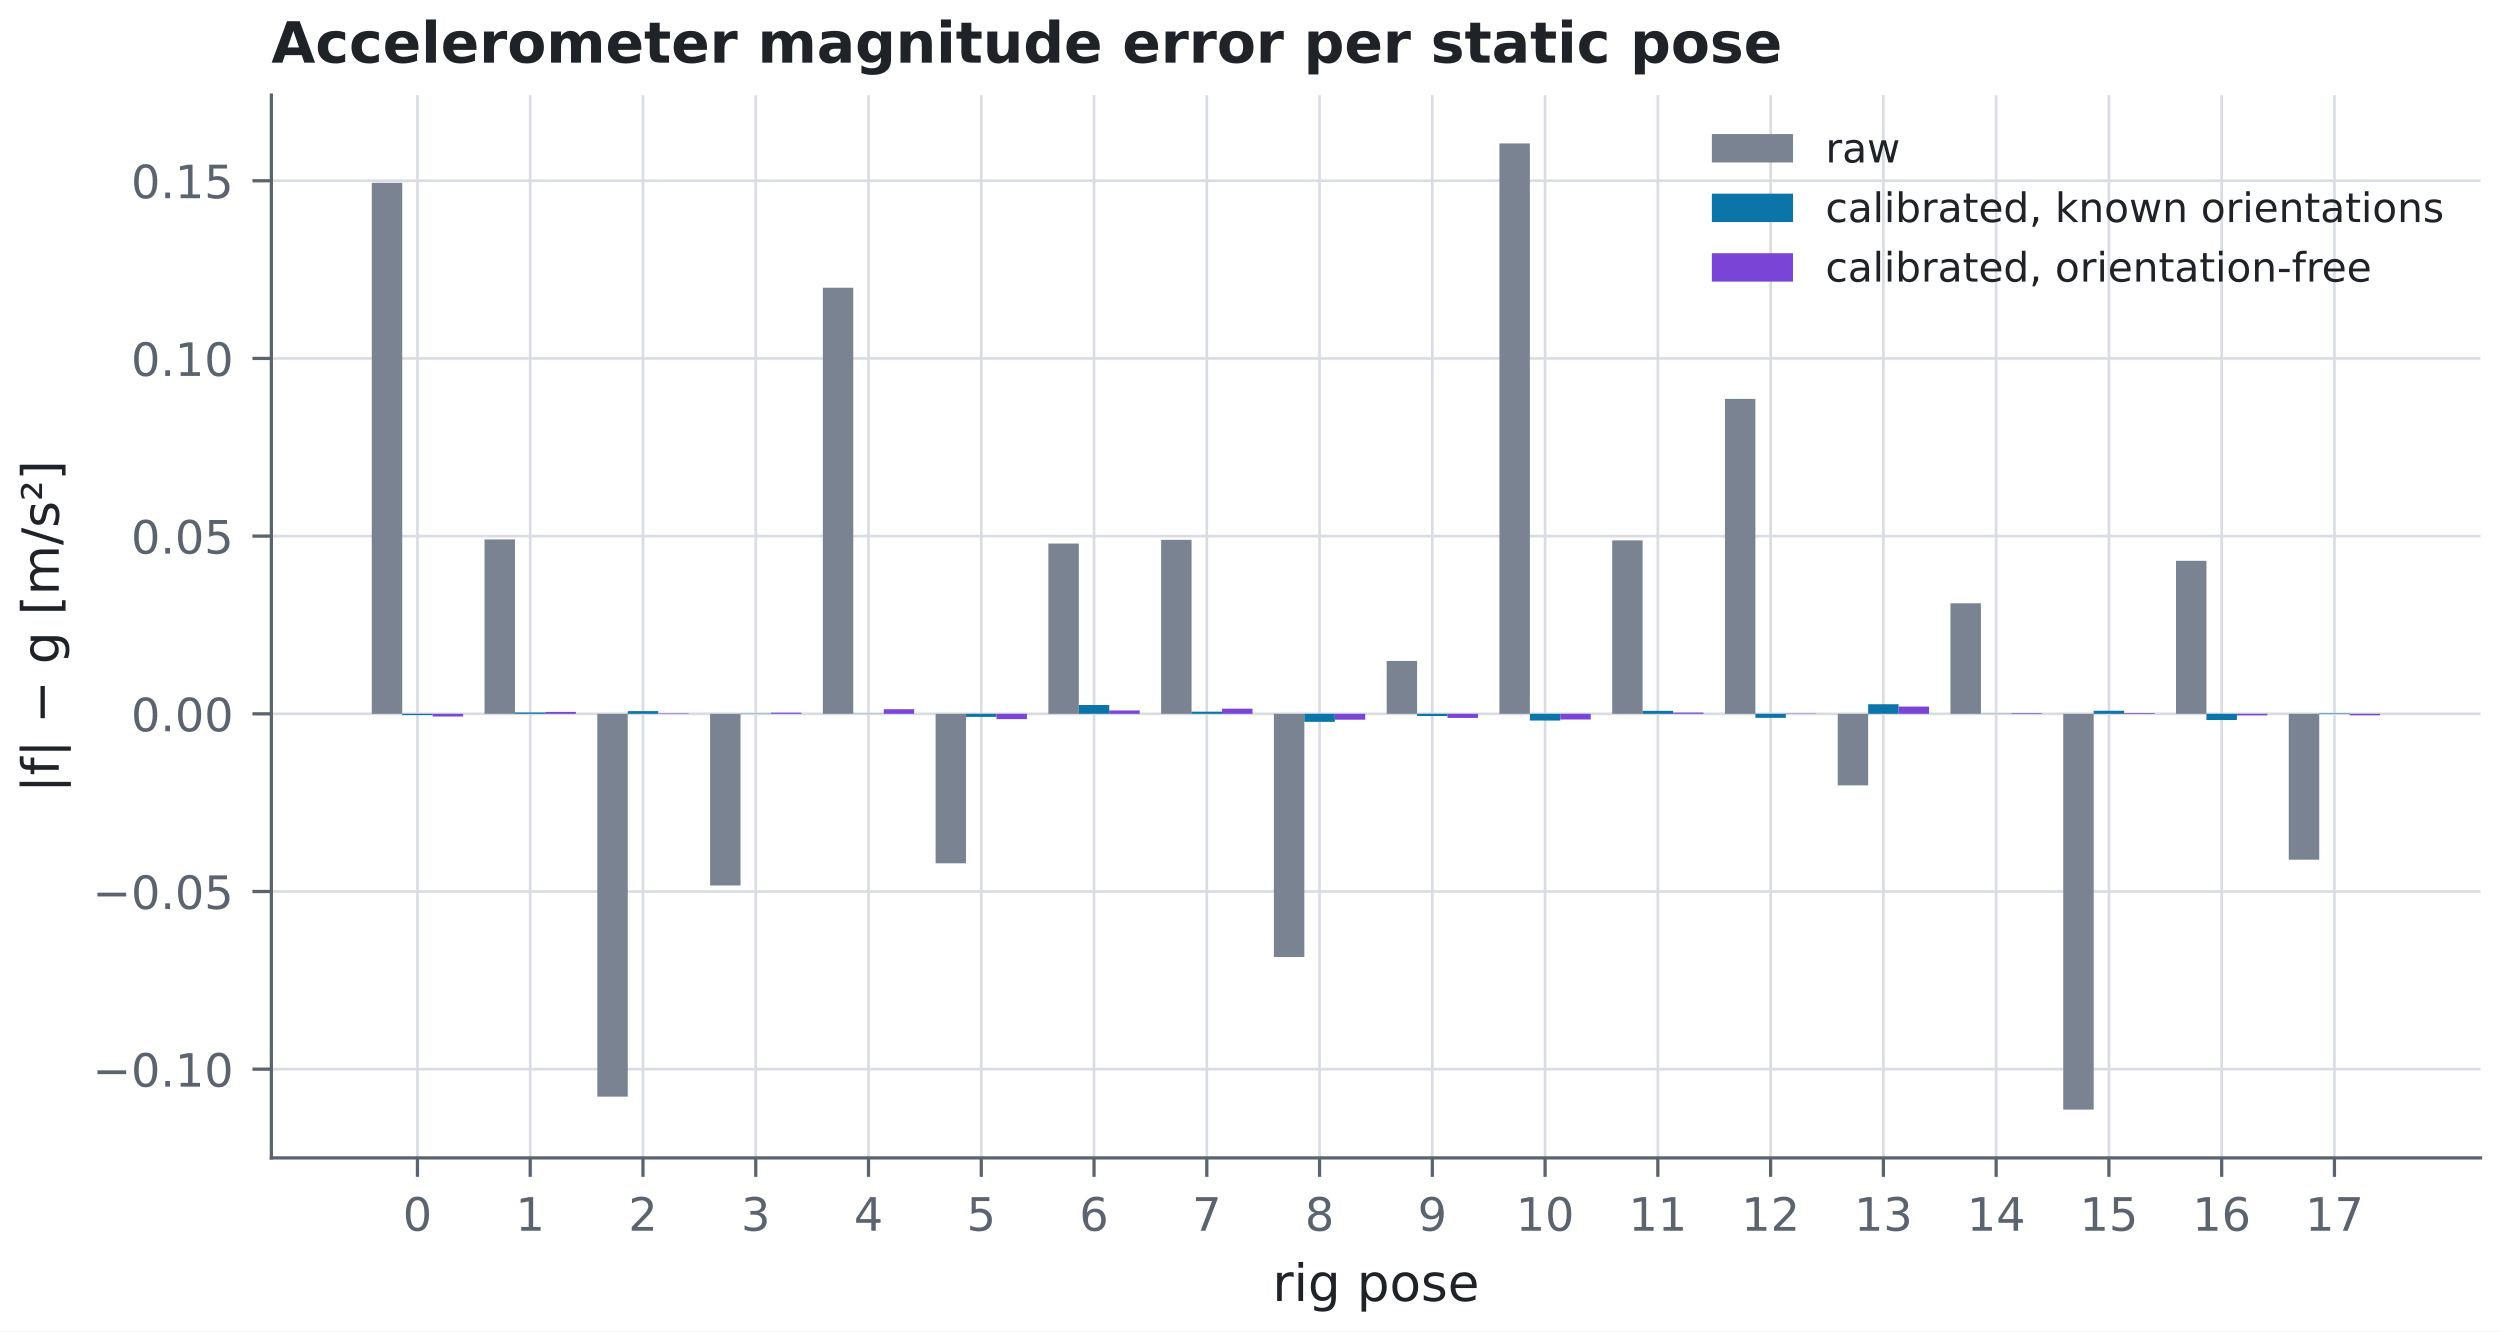
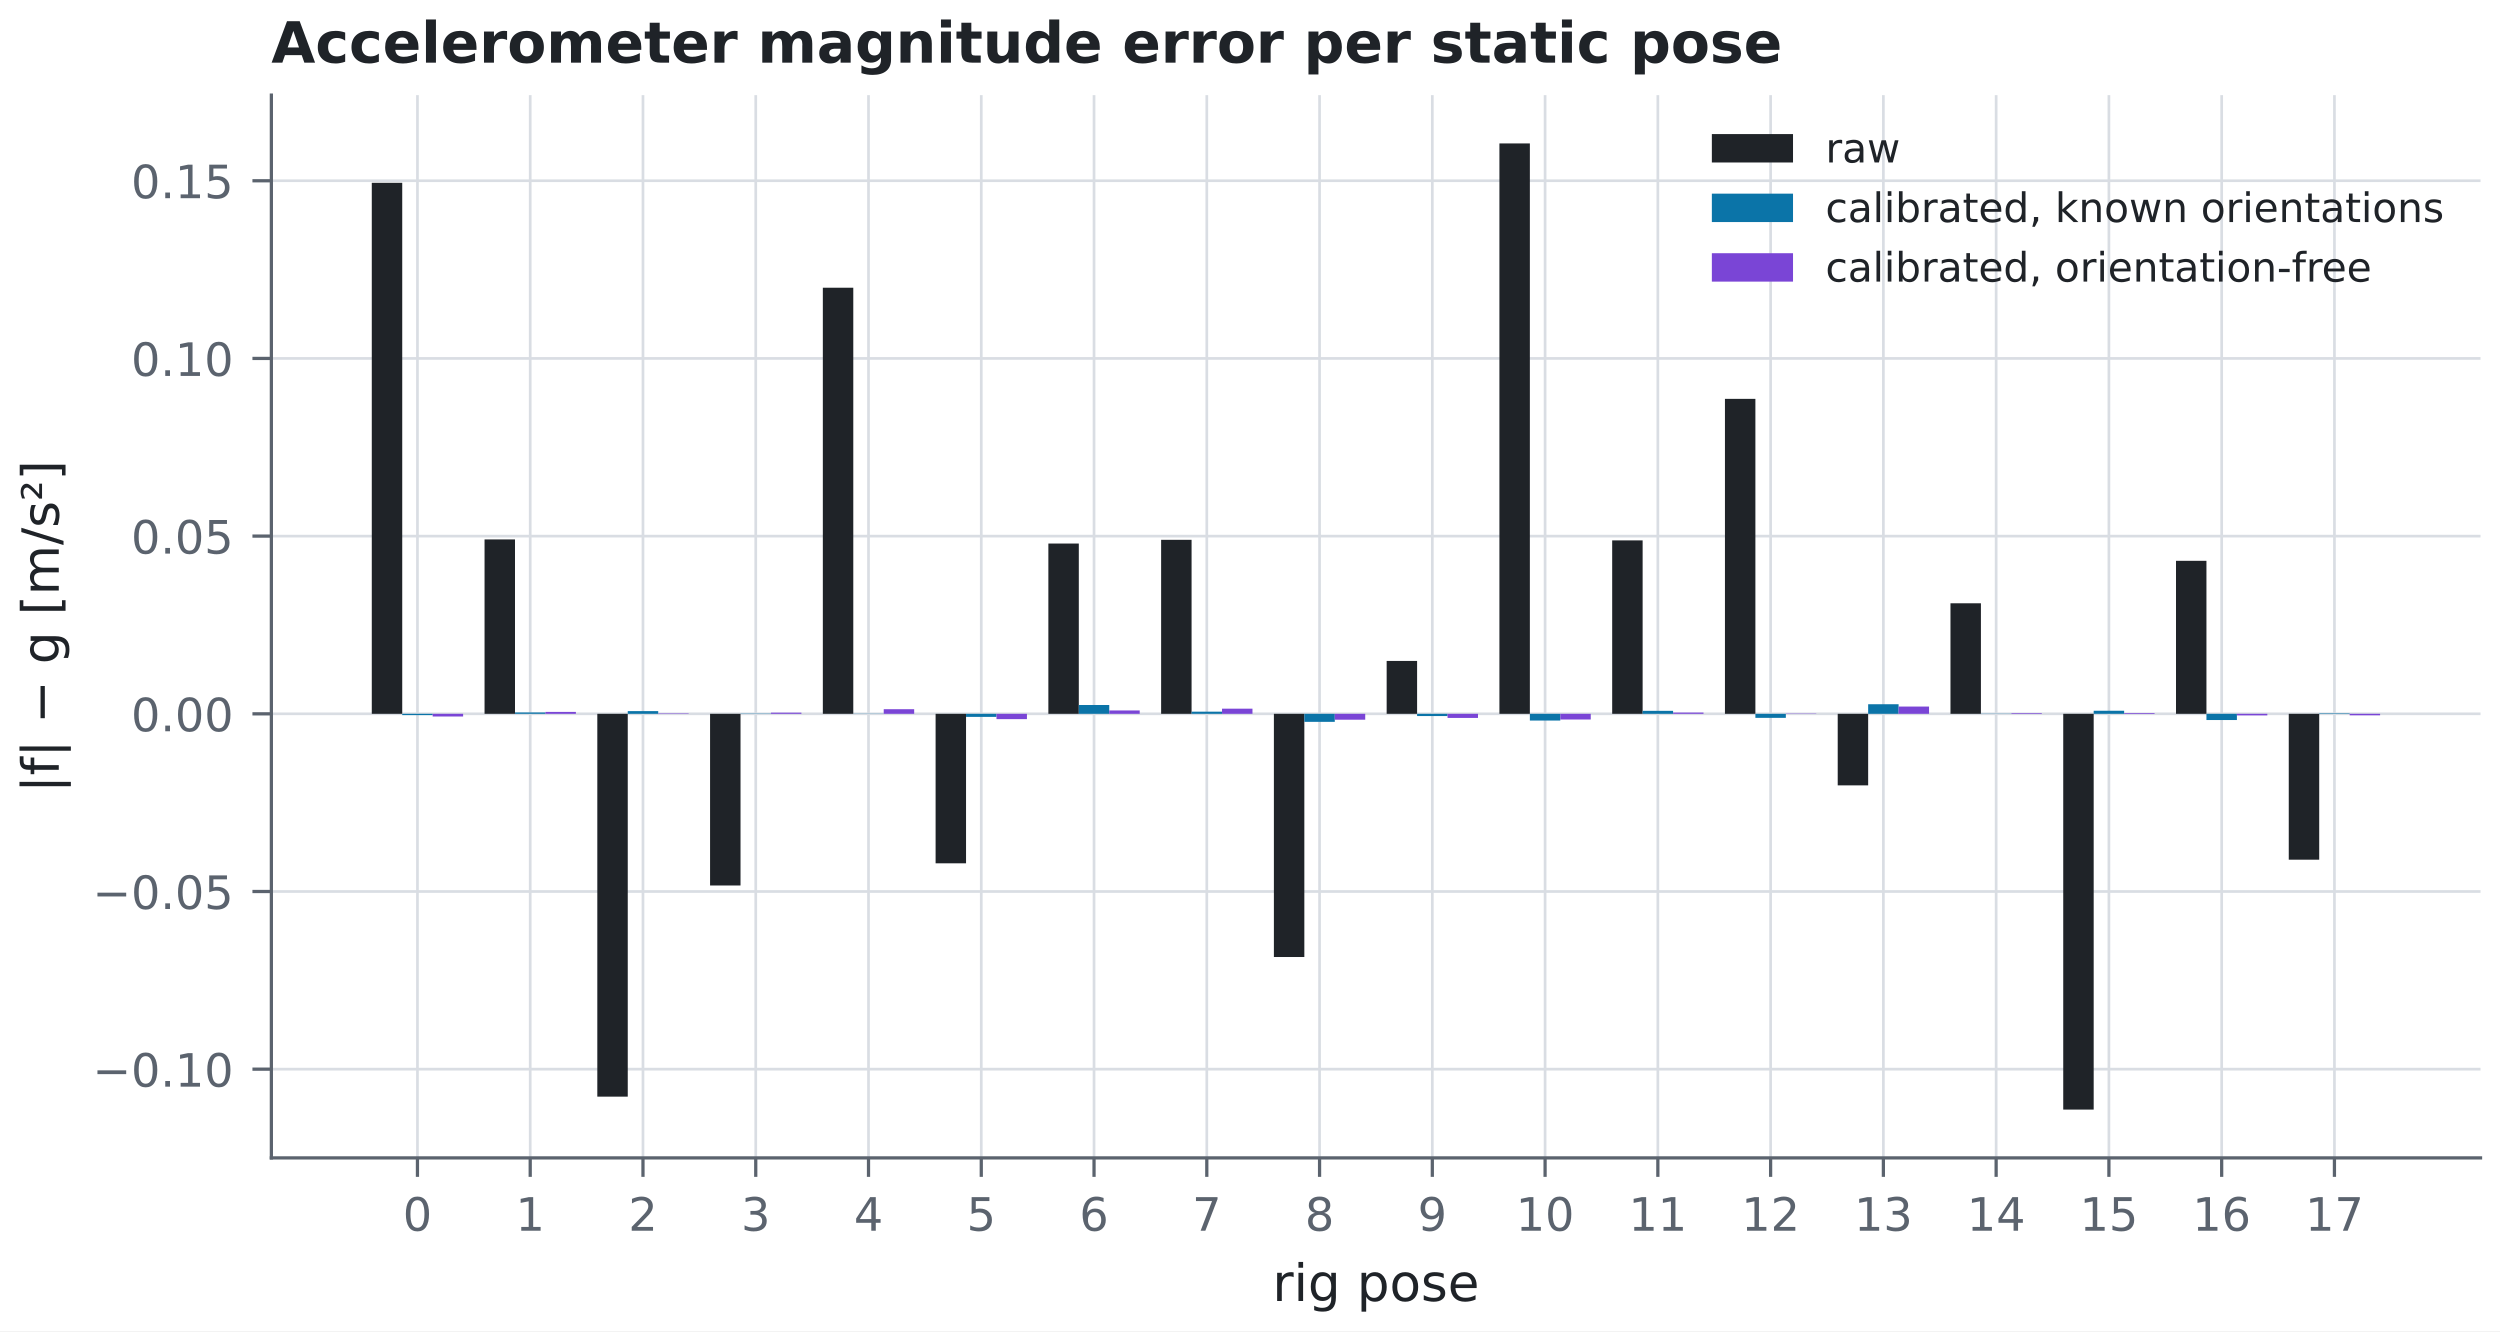
<svg xmlns="http://www.w3.org/2000/svg" xmlns:xlink="http://www.w3.org/1999/xlink" width="462pt" height="246pt" viewBox="0 0 462 246" version="1.1">
  <defs>
    <style type="text/css">*{stroke-linejoin: round; stroke-linecap: butt}</style>
  </defs>
  <g id="figure_1">
    <g id="patch_1">
      <path d="M 0 246  L 462 246  L 462 0  L 0 0  z " style="fill: #ffffff" />
    </g>
    <g id="axes_1">
      <g id="patch_2">
        <path d="M 50.149 213.979  L 458.4 213.979  L 458.4 17.578  L 50.149 17.578  z " style="fill: #ffffff" />
      </g>
      <g id="matplotlib.axis_1">
        <g id="xtick_1">
          <g id="line2d_1">
-             <path d="M 77.145 213.979  L 77.145 17.578  " clip-path="url(#p612bd73cb5)" style="fill: none; stroke: #d9dde3; stroke-width: 0.5; stroke-linecap: square" />
+             <path d="M 77.145 213.979  L 77.145 17.578  " clip-path="url(#p6bc152ab62)" style="fill: none; stroke: #d9dde3; stroke-width: 0.5; stroke-linecap: square" />
          </g>
          <g id="line2d_2">
            <defs>
-               <path id="mc7c47c943f" d="M 0 0  L 0 3.5  " style="stroke: #5b636e; stroke-width: 0.6" />
+               <path id="m2878a7325f" d="M 0 0  L 0 3.5  " style="stroke: #5b636e; stroke-width: 0.6" />
            </defs>
            <g>
-               <use xlink:href="#mc7c47c943f" x="77.145" y="213.979" style="fill: #5b636e; stroke: #5b636e; stroke-width: 0.6" />
+               <use xlink:href="#m2878a7325f" x="77.145" y="213.979" style="fill: #5b636e; stroke: #5b636e; stroke-width: 0.6" />
            </g>
          </g>
          <g id="text_1">
            <text style="font-size: 8.5px; font-family: 'DejaVu Sans'; text-anchor: middle; fill: #5b636e" x="77.145" y="227.438" transform="rotate(-0 77.14505 227.4376)">0</text>
          </g>
        </g>
        <g id="xtick_2">
          <g id="line2d_3">
-             <path d="M 97.984 213.979  L 97.984 17.578  " clip-path="url(#p612bd73cb5)" style="fill: none; stroke: #d9dde3; stroke-width: 0.5; stroke-linecap: square" />
+             <path d="M 97.984 213.979  L 97.984 17.578  " clip-path="url(#p6bc152ab62)" style="fill: none; stroke: #d9dde3; stroke-width: 0.5; stroke-linecap: square" />
          </g>
          <g id="line2d_4">
            <g>
-               <use xlink:href="#mc7c47c943f" x="97.984" y="213.979" style="fill: #5b636e; stroke: #5b636e; stroke-width: 0.6" />
+               <use xlink:href="#m2878a7325f" x="97.984" y="213.979" style="fill: #5b636e; stroke: #5b636e; stroke-width: 0.6" />
            </g>
          </g>
          <g id="text_2">
            <text style="font-size: 8.5px; font-family: 'DejaVu Sans'; text-anchor: middle; fill: #5b636e" x="97.984" y="227.438" transform="rotate(-0 97.98376 227.4376)">1</text>
          </g>
        </g>
        <g id="xtick_3">
          <g id="line2d_5">
-             <path d="M 118.822 213.979  L 118.822 17.578  " clip-path="url(#p612bd73cb5)" style="fill: none; stroke: #d9dde3; stroke-width: 0.5; stroke-linecap: square" />
+             <path d="M 118.822 213.979  L 118.822 17.578  " clip-path="url(#p6bc152ab62)" style="fill: none; stroke: #d9dde3; stroke-width: 0.5; stroke-linecap: square" />
          </g>
          <g id="line2d_6">
            <g>
-               <use xlink:href="#mc7c47c943f" x="118.822" y="213.979" style="fill: #5b636e; stroke: #5b636e; stroke-width: 0.6" />
+               <use xlink:href="#m2878a7325f" x="118.822" y="213.979" style="fill: #5b636e; stroke: #5b636e; stroke-width: 0.6" />
            </g>
          </g>
          <g id="text_3">
            <text style="font-size: 8.5px; font-family: 'DejaVu Sans'; text-anchor: middle; fill: #5b636e" x="118.822" y="227.438" transform="rotate(-0 118.8225 227.4376)">2</text>
          </g>
        </g>
        <g id="xtick_4">
          <g id="line2d_7">
-             <path d="M 139.661 213.979  L 139.661 17.578  " clip-path="url(#p612bd73cb5)" style="fill: none; stroke: #d9dde3; stroke-width: 0.5; stroke-linecap: square" />
+             <path d="M 139.661 213.979  L 139.661 17.578  " clip-path="url(#p6bc152ab62)" style="fill: none; stroke: #d9dde3; stroke-width: 0.5; stroke-linecap: square" />
          </g>
          <g id="line2d_8">
            <g>
-               <use xlink:href="#mc7c47c943f" x="139.661" y="213.979" style="fill: #5b636e; stroke: #5b636e; stroke-width: 0.6" />
+               <use xlink:href="#m2878a7325f" x="139.661" y="213.979" style="fill: #5b636e; stroke: #5b636e; stroke-width: 0.6" />
            </g>
          </g>
          <g id="text_4">
            <text style="font-size: 8.5px; font-family: 'DejaVu Sans'; text-anchor: middle; fill: #5b636e" x="139.661" y="227.438" transform="rotate(-0 139.6612 227.4376)">3</text>
          </g>
        </g>
        <g id="xtick_5">
          <g id="line2d_9">
-             <path d="M 160.5 213.979  L 160.5 17.578  " clip-path="url(#p612bd73cb5)" style="fill: none; stroke: #d9dde3; stroke-width: 0.5; stroke-linecap: square" />
+             <path d="M 160.5 213.979  L 160.5 17.578  " clip-path="url(#p6bc152ab62)" style="fill: none; stroke: #d9dde3; stroke-width: 0.5; stroke-linecap: square" />
          </g>
          <g id="line2d_10">
            <g>
-               <use xlink:href="#mc7c47c943f" x="160.5" y="213.979" style="fill: #5b636e; stroke: #5b636e; stroke-width: 0.6" />
+               <use xlink:href="#m2878a7325f" x="160.5" y="213.979" style="fill: #5b636e; stroke: #5b636e; stroke-width: 0.6" />
            </g>
          </g>
          <g id="text_5">
            <text style="font-size: 8.5px; font-family: 'DejaVu Sans'; text-anchor: middle; fill: #5b636e" x="160.5" y="227.438" transform="rotate(-0 160.4999 227.4376)">4</text>
          </g>
        </g>
        <g id="xtick_6">
          <g id="line2d_11">
-             <path d="M 181.339 213.979  L 181.339 17.578  " clip-path="url(#p612bd73cb5)" style="fill: none; stroke: #d9dde3; stroke-width: 0.5; stroke-linecap: square" />
+             <path d="M 181.339 213.979  L 181.339 17.578  " clip-path="url(#p6bc152ab62)" style="fill: none; stroke: #d9dde3; stroke-width: 0.5; stroke-linecap: square" />
          </g>
          <g id="line2d_12">
            <g>
-               <use xlink:href="#mc7c47c943f" x="181.339" y="213.979" style="fill: #5b636e; stroke: #5b636e; stroke-width: 0.6" />
+               <use xlink:href="#m2878a7325f" x="181.339" y="213.979" style="fill: #5b636e; stroke: #5b636e; stroke-width: 0.6" />
            </g>
          </g>
          <g id="text_6">
            <text style="font-size: 8.5px; font-family: 'DejaVu Sans'; text-anchor: middle; fill: #5b636e" x="181.339" y="227.438" transform="rotate(-0 181.3386 227.4376)">5</text>
          </g>
        </g>
        <g id="xtick_7">
          <g id="line2d_13">
-             <path d="M 202.177 213.979  L 202.177 17.578  " clip-path="url(#p612bd73cb5)" style="fill: none; stroke: #d9dde3; stroke-width: 0.5; stroke-linecap: square" />
+             <path d="M 202.177 213.979  L 202.177 17.578  " clip-path="url(#p6bc152ab62)" style="fill: none; stroke: #d9dde3; stroke-width: 0.5; stroke-linecap: square" />
          </g>
          <g id="line2d_14">
            <g>
-               <use xlink:href="#mc7c47c943f" x="202.177" y="213.979" style="fill: #5b636e; stroke: #5b636e; stroke-width: 0.6" />
+               <use xlink:href="#m2878a7325f" x="202.177" y="213.979" style="fill: #5b636e; stroke: #5b636e; stroke-width: 0.6" />
            </g>
          </g>
          <g id="text_7">
            <text style="font-size: 8.5px; font-family: 'DejaVu Sans'; text-anchor: middle; fill: #5b636e" x="202.177" y="227.438" transform="rotate(-0 202.1773 227.4376)">6</text>
          </g>
        </g>
        <g id="xtick_8">
          <g id="line2d_15">
-             <path d="M 223.016 213.979  L 223.016 17.578  " clip-path="url(#p612bd73cb5)" style="fill: none; stroke: #d9dde3; stroke-width: 0.5; stroke-linecap: square" />
+             <path d="M 223.016 213.979  L 223.016 17.578  " clip-path="url(#p6bc152ab62)" style="fill: none; stroke: #d9dde3; stroke-width: 0.5; stroke-linecap: square" />
          </g>
          <g id="line2d_16">
            <g>
-               <use xlink:href="#mc7c47c943f" x="223.016" y="213.979" style="fill: #5b636e; stroke: #5b636e; stroke-width: 0.6" />
+               <use xlink:href="#m2878a7325f" x="223.016" y="213.979" style="fill: #5b636e; stroke: #5b636e; stroke-width: 0.6" />
            </g>
          </g>
          <g id="text_8">
            <text style="font-size: 8.5px; font-family: 'DejaVu Sans'; text-anchor: middle; fill: #5b636e" x="223.016" y="227.438" transform="rotate(-0 223.016 227.4376)">7</text>
          </g>
        </g>
        <g id="xtick_9">
          <g id="line2d_17">
-             <path d="M 243.855 213.979  L 243.855 17.578  " clip-path="url(#p612bd73cb5)" style="fill: none; stroke: #d9dde3; stroke-width: 0.5; stroke-linecap: square" />
+             <path d="M 243.855 213.979  L 243.855 17.578  " clip-path="url(#p6bc152ab62)" style="fill: none; stroke: #d9dde3; stroke-width: 0.5; stroke-linecap: square" />
          </g>
          <g id="line2d_18">
            <g>
-               <use xlink:href="#mc7c47c943f" x="243.855" y="213.979" style="fill: #5b636e; stroke: #5b636e; stroke-width: 0.6" />
+               <use xlink:href="#m2878a7325f" x="243.855" y="213.979" style="fill: #5b636e; stroke: #5b636e; stroke-width: 0.6" />
            </g>
          </g>
          <g id="text_9">
            <text style="font-size: 8.5px; font-family: 'DejaVu Sans'; text-anchor: middle; fill: #5b636e" x="243.855" y="227.438" transform="rotate(-0 243.8547 227.4376)">8</text>
          </g>
        </g>
        <g id="xtick_10">
          <g id="line2d_19">
-             <path d="M 264.693 213.979  L 264.693 17.578  " clip-path="url(#p612bd73cb5)" style="fill: none; stroke: #d9dde3; stroke-width: 0.5; stroke-linecap: square" />
+             <path d="M 264.693 213.979  L 264.693 17.578  " clip-path="url(#p6bc152ab62)" style="fill: none; stroke: #d9dde3; stroke-width: 0.5; stroke-linecap: square" />
          </g>
          <g id="line2d_20">
            <g>
-               <use xlink:href="#mc7c47c943f" x="264.693" y="213.979" style="fill: #5b636e; stroke: #5b636e; stroke-width: 0.6" />
+               <use xlink:href="#m2878a7325f" x="264.693" y="213.979" style="fill: #5b636e; stroke: #5b636e; stroke-width: 0.6" />
            </g>
          </g>
          <g id="text_10">
            <text style="font-size: 8.5px; font-family: 'DejaVu Sans'; text-anchor: middle; fill: #5b636e" x="264.693" y="227.438" transform="rotate(-0 264.6934 227.4376)">9</text>
          </g>
        </g>
        <g id="xtick_11">
          <g id="line2d_21">
-             <path d="M 285.532 213.979  L 285.532 17.578  " clip-path="url(#p612bd73cb5)" style="fill: none; stroke: #d9dde3; stroke-width: 0.5; stroke-linecap: square" />
+             <path d="M 285.532 213.979  L 285.532 17.578  " clip-path="url(#p6bc152ab62)" style="fill: none; stroke: #d9dde3; stroke-width: 0.5; stroke-linecap: square" />
          </g>
          <g id="line2d_22">
            <g>
-               <use xlink:href="#mc7c47c943f" x="285.532" y="213.979" style="fill: #5b636e; stroke: #5b636e; stroke-width: 0.6" />
+               <use xlink:href="#m2878a7325f" x="285.532" y="213.979" style="fill: #5b636e; stroke: #5b636e; stroke-width: 0.6" />
            </g>
          </g>
          <g id="text_11">
            <text style="font-size: 8.5px; font-family: 'DejaVu Sans'; text-anchor: middle; fill: #5b636e" x="285.532" y="227.438" transform="rotate(-0 285.5321 227.4376)">10</text>
          </g>
        </g>
        <g id="xtick_12">
          <g id="line2d_23">
-             <path d="M 306.371 213.979  L 306.371 17.578  " clip-path="url(#p612bd73cb5)" style="fill: none; stroke: #d9dde3; stroke-width: 0.5; stroke-linecap: square" />
+             <path d="M 306.371 213.979  L 306.371 17.578  " clip-path="url(#p6bc152ab62)" style="fill: none; stroke: #d9dde3; stroke-width: 0.5; stroke-linecap: square" />
          </g>
          <g id="line2d_24">
            <g>
-               <use xlink:href="#mc7c47c943f" x="306.371" y="213.979" style="fill: #5b636e; stroke: #5b636e; stroke-width: 0.6" />
+               <use xlink:href="#m2878a7325f" x="306.371" y="213.979" style="fill: #5b636e; stroke: #5b636e; stroke-width: 0.6" />
            </g>
          </g>
          <g id="text_12">
            <text style="font-size: 8.5px; font-family: 'DejaVu Sans'; text-anchor: middle; fill: #5b636e" x="306.371" y="227.438" transform="rotate(-0 306.3708 227.4376)">11</text>
          </g>
        </g>
        <g id="xtick_13">
          <g id="line2d_25">
-             <path d="M 327.209 213.979  L 327.209 17.578  " clip-path="url(#p612bd73cb5)" style="fill: none; stroke: #d9dde3; stroke-width: 0.5; stroke-linecap: square" />
+             <path d="M 327.209 213.979  L 327.209 17.578  " clip-path="url(#p6bc152ab62)" style="fill: none; stroke: #d9dde3; stroke-width: 0.5; stroke-linecap: square" />
          </g>
          <g id="line2d_26">
            <g>
-               <use xlink:href="#mc7c47c943f" x="327.209" y="213.979" style="fill: #5b636e; stroke: #5b636e; stroke-width: 0.6" />
+               <use xlink:href="#m2878a7325f" x="327.209" y="213.979" style="fill: #5b636e; stroke: #5b636e; stroke-width: 0.6" />
            </g>
          </g>
          <g id="text_13">
            <text style="font-size: 8.5px; font-family: 'DejaVu Sans'; text-anchor: middle; fill: #5b636e" x="327.209" y="227.438" transform="rotate(-0 327.2095 227.4376)">12</text>
          </g>
        </g>
        <g id="xtick_14">
          <g id="line2d_27">
-             <path d="M 348.048 213.979  L 348.048 17.578  " clip-path="url(#p612bd73cb5)" style="fill: none; stroke: #d9dde3; stroke-width: 0.5; stroke-linecap: square" />
+             <path d="M 348.048 213.979  L 348.048 17.578  " clip-path="url(#p6bc152ab62)" style="fill: none; stroke: #d9dde3; stroke-width: 0.5; stroke-linecap: square" />
          </g>
          <g id="line2d_28">
            <g>
-               <use xlink:href="#mc7c47c943f" x="348.048" y="213.979" style="fill: #5b636e; stroke: #5b636e; stroke-width: 0.6" />
+               <use xlink:href="#m2878a7325f" x="348.048" y="213.979" style="fill: #5b636e; stroke: #5b636e; stroke-width: 0.6" />
            </g>
          </g>
          <g id="text_14">
            <text style="font-size: 8.5px; font-family: 'DejaVu Sans'; text-anchor: middle; fill: #5b636e" x="348.048" y="227.438" transform="rotate(-0 348.0482 227.4376)">13</text>
          </g>
        </g>
        <g id="xtick_15">
          <g id="line2d_29">
-             <path d="M 368.887 213.979  L 368.887 17.578  " clip-path="url(#p612bd73cb5)" style="fill: none; stroke: #d9dde3; stroke-width: 0.5; stroke-linecap: square" />
+             <path d="M 368.887 213.979  L 368.887 17.578  " clip-path="url(#p6bc152ab62)" style="fill: none; stroke: #d9dde3; stroke-width: 0.5; stroke-linecap: square" />
          </g>
          <g id="line2d_30">
            <g>
-               <use xlink:href="#mc7c47c943f" x="368.887" y="213.979" style="fill: #5b636e; stroke: #5b636e; stroke-width: 0.6" />
+               <use xlink:href="#m2878a7325f" x="368.887" y="213.979" style="fill: #5b636e; stroke: #5b636e; stroke-width: 0.6" />
            </g>
          </g>
          <g id="text_15">
            <text style="font-size: 8.5px; font-family: 'DejaVu Sans'; text-anchor: middle; fill: #5b636e" x="368.887" y="227.438" transform="rotate(-0 368.8869 227.4376)">14</text>
          </g>
        </g>
        <g id="xtick_16">
          <g id="line2d_31">
-             <path d="M 389.726 213.979  L 389.726 17.578  " clip-path="url(#p612bd73cb5)" style="fill: none; stroke: #d9dde3; stroke-width: 0.5; stroke-linecap: square" />
+             <path d="M 389.726 213.979  L 389.726 17.578  " clip-path="url(#p6bc152ab62)" style="fill: none; stroke: #d9dde3; stroke-width: 0.5; stroke-linecap: square" />
          </g>
          <g id="line2d_32">
            <g>
-               <use xlink:href="#mc7c47c943f" x="389.726" y="213.979" style="fill: #5b636e; stroke: #5b636e; stroke-width: 0.6" />
+               <use xlink:href="#m2878a7325f" x="389.726" y="213.979" style="fill: #5b636e; stroke: #5b636e; stroke-width: 0.6" />
            </g>
          </g>
          <g id="text_16">
            <text style="font-size: 8.5px; font-family: 'DejaVu Sans'; text-anchor: middle; fill: #5b636e" x="389.726" y="227.438" transform="rotate(-0 389.7256 227.4376)">15</text>
          </g>
        </g>
        <g id="xtick_17">
          <g id="line2d_33">
-             <path d="M 410.564 213.979  L 410.564 17.578  " clip-path="url(#p612bd73cb5)" style="fill: none; stroke: #d9dde3; stroke-width: 0.5; stroke-linecap: square" />
+             <path d="M 410.564 213.979  L 410.564 17.578  " clip-path="url(#p6bc152ab62)" style="fill: none; stroke: #d9dde3; stroke-width: 0.5; stroke-linecap: square" />
          </g>
          <g id="line2d_34">
            <g>
-               <use xlink:href="#mc7c47c943f" x="410.564" y="213.979" style="fill: #5b636e; stroke: #5b636e; stroke-width: 0.6" />
+               <use xlink:href="#m2878a7325f" x="410.564" y="213.979" style="fill: #5b636e; stroke: #5b636e; stroke-width: 0.6" />
            </g>
          </g>
          <g id="text_17">
            <text style="font-size: 8.5px; font-family: 'DejaVu Sans'; text-anchor: middle; fill: #5b636e" x="410.564" y="227.438" transform="rotate(-0 410.5643 227.4376)">16</text>
          </g>
        </g>
        <g id="xtick_18">
          <g id="line2d_35">
-             <path d="M 431.403 213.979  L 431.403 17.578  " clip-path="url(#p612bd73cb5)" style="fill: none; stroke: #d9dde3; stroke-width: 0.5; stroke-linecap: square" />
+             <path d="M 431.403 213.979  L 431.403 17.578  " clip-path="url(#p6bc152ab62)" style="fill: none; stroke: #d9dde3; stroke-width: 0.5; stroke-linecap: square" />
          </g>
          <g id="line2d_36">
            <g>
-               <use xlink:href="#mc7c47c943f" x="431.403" y="213.979" style="fill: #5b636e; stroke: #5b636e; stroke-width: 0.6" />
+               <use xlink:href="#m2878a7325f" x="431.403" y="213.979" style="fill: #5b636e; stroke: #5b636e; stroke-width: 0.6" />
            </g>
          </g>
          <g id="text_18">
            <text style="font-size: 8.5px; font-family: 'DejaVu Sans'; text-anchor: middle; fill: #5b636e" x="431.403" y="227.438" transform="rotate(-0 431.403 227.4376)">17</text>
          </g>
        </g>
        <g id="text_19">
          <text style="font-size: 9.5px; font-family: 'DejaVu Sans'; text-anchor: middle; fill: #1f2328" x="254.274" y="240.424" transform="rotate(-0 254.274 240.4238)">rig pose</text>
        </g>
      </g>
      <g id="matplotlib.axis_2">
        <g id="ytick_1">
          <g id="line2d_37">
-             <path d="M 50.149 197.585  L 458.4 197.585  " clip-path="url(#p612bd73cb5)" style="fill: none; stroke: #d9dde3; stroke-width: 0.5; stroke-linecap: square" />
+             <path d="M 50.149 197.585  L 458.4 197.585  " clip-path="url(#p6bc152ab62)" style="fill: none; stroke: #d9dde3; stroke-width: 0.5; stroke-linecap: square" />
          </g>
          <g id="line2d_38">
            <defs>
-               <path id="m17f05da614" d="M 0 0  L -3.5 0  " style="stroke: #5b636e; stroke-width: 0.6" />
+               <path id="m8d3c199f4d" d="M 0 0  L -3.5 0  " style="stroke: #5b636e; stroke-width: 0.6" />
            </defs>
            <g>
-               <use xlink:href="#m17f05da614" x="50.149" y="197.585" style="fill: #5b636e; stroke: #5b636e; stroke-width: 0.6" />
+               <use xlink:href="#m8d3c199f4d" x="50.149" y="197.585" style="fill: #5b636e; stroke: #5b636e; stroke-width: 0.6" />
            </g>
          </g>
          <g id="text_20">
            <text style="font-size: 8.5px; font-family: 'DejaVu Sans'; text-anchor: end; fill: #5b636e" x="43.149" y="200.814" transform="rotate(-0 43.14852 200.8144)">−0.10</text>
          </g>
        </g>
        <g id="ytick_2">
          <g id="line2d_39">
-             <path d="M 50.149 164.748  L 458.4 164.748  " clip-path="url(#p612bd73cb5)" style="fill: none; stroke: #d9dde3; stroke-width: 0.5; stroke-linecap: square" />
+             <path d="M 50.149 164.748  L 458.4 164.748  " clip-path="url(#p6bc152ab62)" style="fill: none; stroke: #d9dde3; stroke-width: 0.5; stroke-linecap: square" />
          </g>
          <g id="line2d_40">
            <g>
-               <use xlink:href="#m17f05da614" x="50.149" y="164.748" style="fill: #5b636e; stroke: #5b636e; stroke-width: 0.6" />
+               <use xlink:href="#m8d3c199f4d" x="50.149" y="164.748" style="fill: #5b636e; stroke: #5b636e; stroke-width: 0.6" />
            </g>
          </g>
          <g id="text_21">
            <text style="font-size: 8.5px; font-family: 'DejaVu Sans'; text-anchor: end; fill: #5b636e" x="43.149" y="167.978" transform="rotate(-0 43.14852 167.9776)">−0.05</text>
          </g>
        </g>
        <g id="ytick_3">
          <g id="line2d_41">
-             <path d="M 50.149 131.912  L 458.4 131.912  " clip-path="url(#p612bd73cb5)" style="fill: none; stroke: #d9dde3; stroke-width: 0.5; stroke-linecap: square" />
+             <path d="M 50.149 131.912  L 458.4 131.912  " clip-path="url(#p6bc152ab62)" style="fill: none; stroke: #d9dde3; stroke-width: 0.5; stroke-linecap: square" />
          </g>
          <g id="line2d_42">
            <g>
-               <use xlink:href="#m17f05da614" x="50.149" y="131.912" style="fill: #5b636e; stroke: #5b636e; stroke-width: 0.6" />
+               <use xlink:href="#m8d3c199f4d" x="50.149" y="131.912" style="fill: #5b636e; stroke: #5b636e; stroke-width: 0.6" />
            </g>
          </g>
          <g id="text_22">
            <text style="font-size: 8.5px; font-family: 'DejaVu Sans'; text-anchor: end; fill: #5b636e" x="43.149" y="135.141" transform="rotate(-0 43.14852 135.1408)">0.00</text>
          </g>
        </g>
        <g id="ytick_4">
          <g id="line2d_43">
-             <path d="M 50.149 99.075  L 458.4 99.075  " clip-path="url(#p612bd73cb5)" style="fill: none; stroke: #d9dde3; stroke-width: 0.5; stroke-linecap: square" />
+             <path d="M 50.149 99.075  L 458.4 99.075  " clip-path="url(#p6bc152ab62)" style="fill: none; stroke: #d9dde3; stroke-width: 0.5; stroke-linecap: square" />
          </g>
          <g id="line2d_44">
            <g>
-               <use xlink:href="#m17f05da614" x="50.149" y="99.075" style="fill: #5b636e; stroke: #5b636e; stroke-width: 0.6" />
+               <use xlink:href="#m8d3c199f4d" x="50.149" y="99.075" style="fill: #5b636e; stroke: #5b636e; stroke-width: 0.6" />
            </g>
          </g>
          <g id="text_23">
            <text style="font-size: 8.5px; font-family: 'DejaVu Sans'; text-anchor: end; fill: #5b636e" x="43.149" y="102.304" transform="rotate(-0 43.14852 102.3041)">0.05</text>
          </g>
        </g>
        <g id="ytick_5">
          <g id="line2d_45">
-             <path d="M 50.149 66.238  L 458.4 66.238  " clip-path="url(#p612bd73cb5)" style="fill: none; stroke: #d9dde3; stroke-width: 0.5; stroke-linecap: square" />
+             <path d="M 50.149 66.238  L 458.4 66.238  " clip-path="url(#p6bc152ab62)" style="fill: none; stroke: #d9dde3; stroke-width: 0.5; stroke-linecap: square" />
          </g>
          <g id="line2d_46">
            <g>
-               <use xlink:href="#m17f05da614" x="50.149" y="66.238" style="fill: #5b636e; stroke: #5b636e; stroke-width: 0.6" />
+               <use xlink:href="#m8d3c199f4d" x="50.149" y="66.238" style="fill: #5b636e; stroke: #5b636e; stroke-width: 0.6" />
            </g>
          </g>
          <g id="text_24">
            <text style="font-size: 8.5px; font-family: 'DejaVu Sans'; text-anchor: end; fill: #5b636e" x="43.149" y="69.467" transform="rotate(-0 43.14852 69.46726)">0.10</text>
          </g>
        </g>
        <g id="ytick_6">
          <g id="line2d_47">
-             <path d="M 50.149 33.401  L 458.4 33.401  " clip-path="url(#p612bd73cb5)" style="fill: none; stroke: #d9dde3; stroke-width: 0.5; stroke-linecap: square" />
+             <path d="M 50.149 33.401  L 458.4 33.401  " clip-path="url(#p6bc152ab62)" style="fill: none; stroke: #d9dde3; stroke-width: 0.5; stroke-linecap: square" />
          </g>
          <g id="line2d_48">
            <g>
-               <use xlink:href="#m17f05da614" x="50.149" y="33.401" style="fill: #5b636e; stroke: #5b636e; stroke-width: 0.6" />
+               <use xlink:href="#m8d3c199f4d" x="50.149" y="33.401" style="fill: #5b636e; stroke: #5b636e; stroke-width: 0.6" />
            </g>
          </g>
          <g id="text_25">
            <text style="font-size: 8.5px; font-family: 'DejaVu Sans'; text-anchor: end; fill: #5b636e" x="43.149" y="36.63" transform="rotate(-0 43.14852 36.63046)">0.15</text>
          </g>
        </g>
        <g id="text_26">
          <text style="font-size: 9.5px; font-family: 'DejaVu Sans'; text-anchor: middle; fill: #1f2328" x="10.86" y="115.779" transform="rotate(-90 10.86008 115.7786)">|f| − g [m/s²]</text>
        </g>
      </g>
      <g id="patch_3">
-         <path d="M 68.705 131.912  L 74.332 131.912  L 74.332 33.782  L 68.705 33.782  z " clip-path="url(#p612bd73cb5)" style="fill: #7a8392" />
+         <path d="M 68.705 131.912  L 74.332 131.912  L 74.332 33.782  L 68.705 33.782  z " clip-path="url(#p6bc152ab62)" style="fill: #1f2328" />
      </g>
      <g id="patch_4">
-         <path d="M 89.544 131.912  L 95.171 131.912  L 95.171 99.686  L 89.544 99.686  z " clip-path="url(#p612bd73cb5)" style="fill: #7a8392" />
+         <path d="M 89.544 131.912  L 95.171 131.912  L 95.171 99.686  L 89.544 99.686  z " clip-path="url(#p6bc152ab62)" style="fill: #1f2328" />
      </g>
      <g id="patch_5">
-         <path d="M 110.383 131.912  L 116.009 131.912  L 116.009 202.66  L 110.383 202.66  z " clip-path="url(#p612bd73cb5)" style="fill: #7a8392" />
+         <path d="M 110.383 131.912  L 116.009 131.912  L 116.009 202.66  L 110.383 202.66  z " clip-path="url(#p6bc152ab62)" style="fill: #1f2328" />
      </g>
      <g id="patch_6">
-         <path d="M 131.221 131.912  L 136.848 131.912  L 136.848 163.638  L 131.221 163.638  z " clip-path="url(#p612bd73cb5)" style="fill: #7a8392" />
+         <path d="M 131.221 131.912  L 136.848 131.912  L 136.848 163.638  L 131.221 163.638  z " clip-path="url(#p6bc152ab62)" style="fill: #1f2328" />
      </g>
      <g id="patch_7">
-         <path d="M 152.06 131.912  L 157.687 131.912  L 157.687 53.171  L 152.06 53.171  z " clip-path="url(#p612bd73cb5)" style="fill: #7a8392" />
+         <path d="M 152.06 131.912  L 157.687 131.912  L 157.687 53.171  L 152.06 53.171  z " clip-path="url(#p6bc152ab62)" style="fill: #1f2328" />
      </g>
      <g id="patch_8">
-         <path d="M 172.899 131.912  L 178.525 131.912  L 178.525 159.54  L 172.899 159.54  z " clip-path="url(#p612bd73cb5)" style="fill: #7a8392" />
+         <path d="M 172.899 131.912  L 178.525 131.912  L 178.525 159.54  L 172.899 159.54  z " clip-path="url(#p6bc152ab62)" style="fill: #1f2328" />
      </g>
      <g id="patch_9">
-         <path d="M 193.738 131.912  L 199.364 131.912  L 199.364 100.446  L 193.738 100.446  z " clip-path="url(#p612bd73cb5)" style="fill: #7a8392" />
+         <path d="M 193.738 131.912  L 199.364 131.912  L 199.364 100.446  L 193.738 100.446  z " clip-path="url(#p6bc152ab62)" style="fill: #1f2328" />
      </g>
      <g id="patch_10">
-         <path d="M 214.576 131.912  L 220.203 131.912  L 220.203 99.759  L 214.576 99.759  z " clip-path="url(#p612bd73cb5)" style="fill: #7a8392" />
+         <path d="M 214.576 131.912  L 220.203 131.912  L 220.203 99.759  L 214.576 99.759  z " clip-path="url(#p6bc152ab62)" style="fill: #1f2328" />
      </g>
      <g id="patch_11">
-         <path d="M 235.415 131.912  L 241.041 131.912  L 241.041 176.855  L 235.415 176.855  z " clip-path="url(#p612bd73cb5)" style="fill: #7a8392" />
+         <path d="M 235.415 131.912  L 241.041 131.912  L 241.041 176.855  L 235.415 176.855  z " clip-path="url(#p6bc152ab62)" style="fill: #1f2328" />
      </g>
      <g id="patch_12">
-         <path d="M 256.254 131.912  L 261.88 131.912  L 261.88 122.141  L 256.254 122.141  z " clip-path="url(#p612bd73cb5)" style="fill: #7a8392" />
+         <path d="M 256.254 131.912  L 261.88 131.912  L 261.88 122.141  L 256.254 122.141  z " clip-path="url(#p6bc152ab62)" style="fill: #1f2328" />
      </g>
      <g id="patch_13">
-         <path d="M 277.092 131.912  L 282.719 131.912  L 282.719 26.506  L 277.092 26.506  z " clip-path="url(#p612bd73cb5)" style="fill: #7a8392" />
+         <path d="M 277.092 131.912  L 282.719 131.912  L 282.719 26.506  L 277.092 26.506  z " clip-path="url(#p6bc152ab62)" style="fill: #1f2328" />
      </g>
      <g id="patch_14">
-         <path d="M 297.931 131.912  L 303.558 131.912  L 303.558 99.864  L 297.931 99.864  z " clip-path="url(#p612bd73cb5)" style="fill: #7a8392" />
+         <path d="M 297.931 131.912  L 303.558 131.912  L 303.558 99.864  L 297.931 99.864  z " clip-path="url(#p6bc152ab62)" style="fill: #1f2328" />
      </g>
      <g id="patch_15">
-         <path d="M 318.77 131.912  L 324.396 131.912  L 324.396 73.71  L 318.77 73.71  z " clip-path="url(#p612bd73cb5)" style="fill: #7a8392" />
+         <path d="M 318.77 131.912  L 324.396 131.912  L 324.396 73.71  L 318.77 73.71  z " clip-path="url(#p6bc152ab62)" style="fill: #1f2328" />
      </g>
      <g id="patch_16">
-         <path d="M 339.609 131.912  L 345.235 131.912  L 345.235 145.136  L 339.609 145.136  z " clip-path="url(#p612bd73cb5)" style="fill: #7a8392" />
+         <path d="M 339.609 131.912  L 345.235 131.912  L 345.235 145.136  L 339.609 145.136  z " clip-path="url(#p6bc152ab62)" style="fill: #1f2328" />
      </g>
      <g id="patch_17">
-         <path d="M 360.447 131.912  L 366.074 131.912  L 366.074 111.487  L 360.447 111.487  z " clip-path="url(#p612bd73cb5)" style="fill: #7a8392" />
+         <path d="M 360.447 131.912  L 366.074 131.912  L 366.074 111.487  L 360.447 111.487  z " clip-path="url(#p6bc152ab62)" style="fill: #1f2328" />
      </g>
      <g id="patch_18">
-         <path d="M 381.286 131.912  L 386.912 131.912  L 386.912 205.052  L 381.286 205.052  z " clip-path="url(#p612bd73cb5)" style="fill: #7a8392" />
+         <path d="M 381.286 131.912  L 386.912 131.912  L 386.912 205.052  L 381.286 205.052  z " clip-path="url(#p6bc152ab62)" style="fill: #1f2328" />
      </g>
      <g id="patch_19">
-         <path d="M 402.125 131.912  L 407.751 131.912  L 407.751 103.639  L 402.125 103.639  z " clip-path="url(#p612bd73cb5)" style="fill: #7a8392" />
+         <path d="M 402.125 131.912  L 407.751 131.912  L 407.751 103.639  L 402.125 103.639  z " clip-path="url(#p6bc152ab62)" style="fill: #1f2328" />
      </g>
      <g id="patch_20">
-         <path d="M 422.963 131.912  L 428.59 131.912  L 428.59 158.871  L 422.963 158.871  z " clip-path="url(#p612bd73cb5)" style="fill: #7a8392" />
+         <path d="M 422.963 131.912  L 428.59 131.912  L 428.59 158.871  L 422.963 158.871  z " clip-path="url(#p6bc152ab62)" style="fill: #1f2328" />
      </g>
      <g id="patch_21">
-         <path d="M 74.332 131.912  L 79.958 131.912  L 79.958 132.155  L 74.332 132.155  z " clip-path="url(#p612bd73cb5)" style="fill: #0b74a8" />
+         <path d="M 74.332 131.912  L 79.958 131.912  L 79.958 132.155  L 74.332 132.155  z " clip-path="url(#p6bc152ab62)" style="fill: #0b74a8" />
      </g>
      <g id="patch_22">
-         <path d="M 95.171 131.912  L 100.797 131.912  L 100.797 131.662  L 95.171 131.662  z " clip-path="url(#p612bd73cb5)" style="fill: #0b74a8" />
+         <path d="M 95.171 131.912  L 100.797 131.912  L 100.797 131.662  L 95.171 131.662  z " clip-path="url(#p6bc152ab62)" style="fill: #0b74a8" />
      </g>
      <g id="patch_23">
-         <path d="M 116.009 131.912  L 121.636 131.912  L 121.636 131.413  L 116.009 131.413  z " clip-path="url(#p612bd73cb5)" style="fill: #0b74a8" />
+         <path d="M 116.009 131.912  L 121.636 131.912  L 121.636 131.413  L 116.009 131.413  z " clip-path="url(#p6bc152ab62)" style="fill: #0b74a8" />
      </g>
      <g id="patch_24">
-         <path d="M 136.848 131.912  L 142.474 131.912  L 142.474 131.861  L 136.848 131.861  z " clip-path="url(#p612bd73cb5)" style="fill: #0b74a8" />
+         <path d="M 136.848 131.912  L 142.474 131.912  L 142.474 131.861  L 136.848 131.861  z " clip-path="url(#p6bc152ab62)" style="fill: #0b74a8" />
      </g>
      <g id="patch_25">
-         <path d="M 157.687 131.912  L 163.313 131.912  L 163.313 131.88  L 157.687 131.88  z " clip-path="url(#p612bd73cb5)" style="fill: #0b74a8" />
+         <path d="M 157.687 131.912  L 163.313 131.912  L 163.313 131.88  L 157.687 131.88  z " clip-path="url(#p6bc152ab62)" style="fill: #0b74a8" />
      </g>
      <g id="patch_26">
-         <path d="M 178.525 131.912  L 184.152 131.912  L 184.152 132.481  L 178.525 132.481  z " clip-path="url(#p612bd73cb5)" style="fill: #0b74a8" />
+         <path d="M 178.525 131.912  L 184.152 131.912  L 184.152 132.481  L 178.525 132.481  z " clip-path="url(#p6bc152ab62)" style="fill: #0b74a8" />
      </g>
      <g id="patch_27">
-         <path d="M 199.364 131.912  L 204.99 131.912  L 204.99 130.284  L 199.364 130.284  z " clip-path="url(#p612bd73cb5)" style="fill: #0b74a8" />
+         <path d="M 199.364 131.912  L 204.99 131.912  L 204.99 130.284  L 199.364 130.284  z " clip-path="url(#p6bc152ab62)" style="fill: #0b74a8" />
      </g>
      <g id="patch_28">
-         <path d="M 220.203 131.912  L 225.829 131.912  L 225.829 131.516  L 220.203 131.516  z " clip-path="url(#p612bd73cb5)" style="fill: #0b74a8" />
+         <path d="M 220.203 131.912  L 225.829 131.912  L 225.829 131.516  L 220.203 131.516  z " clip-path="url(#p6bc152ab62)" style="fill: #0b74a8" />
      </g>
      <g id="patch_29">
-         <path d="M 241.041 131.912  L 246.668 131.912  L 246.668 133.398  L 241.041 133.398  z " clip-path="url(#p612bd73cb5)" style="fill: #0b74a8" />
+         <path d="M 241.041 131.912  L 246.668 131.912  L 246.668 133.398  L 241.041 133.398  z " clip-path="url(#p6bc152ab62)" style="fill: #0b74a8" />
      </g>
      <g id="patch_30">
-         <path d="M 261.88 131.912  L 267.507 131.912  L 267.507 132.326  L 261.88 132.326  z " clip-path="url(#p612bd73cb5)" style="fill: #0b74a8" />
+         <path d="M 261.88 131.912  L 267.507 131.912  L 267.507 132.326  L 261.88 132.326  z " clip-path="url(#p6bc152ab62)" style="fill: #0b74a8" />
      </g>
      <g id="patch_31">
-         <path d="M 282.719 131.912  L 288.345 131.912  L 288.345 133.158  L 282.719 133.158  z " clip-path="url(#p612bd73cb5)" style="fill: #0b74a8" />
+         <path d="M 282.719 131.912  L 288.345 131.912  L 288.345 133.158  L 282.719 133.158  z " clip-path="url(#p6bc152ab62)" style="fill: #0b74a8" />
      </g>
      <g id="patch_32">
-         <path d="M 303.558 131.912  L 309.184 131.912  L 309.184 131.362  L 303.558 131.362  z " clip-path="url(#p612bd73cb5)" style="fill: #0b74a8" />
+         <path d="M 303.558 131.912  L 309.184 131.912  L 309.184 131.362  L 303.558 131.362  z " clip-path="url(#p6bc152ab62)" style="fill: #0b74a8" />
      </g>
      <g id="patch_33">
-         <path d="M 324.396 131.912  L 330.023 131.912  L 330.023 132.66  L 324.396 132.66  z " clip-path="url(#p612bd73cb5)" style="fill: #0b74a8" />
+         <path d="M 324.396 131.912  L 330.023 131.912  L 330.023 132.66  L 324.396 132.66  z " clip-path="url(#p6bc152ab62)" style="fill: #0b74a8" />
      </g>
      <g id="patch_34">
-         <path d="M 345.235 131.912  L 350.861 131.912  L 350.861 130.143  L 345.235 130.143  z " clip-path="url(#p612bd73cb5)" style="fill: #0b74a8" />
+         <path d="M 345.235 131.912  L 350.861 131.912  L 350.861 130.143  L 345.235 130.143  z " clip-path="url(#p6bc152ab62)" style="fill: #0b74a8" />
      </g>
      <g id="patch_35">
-         <path d="M 366.074 131.912  L 371.7 131.912  L 371.7 131.878  L 366.074 131.878  z " clip-path="url(#p612bd73cb5)" style="fill: #0b74a8" />
+         <path d="M 366.074 131.912  L 371.7 131.912  L 371.7 131.878  L 366.074 131.878  z " clip-path="url(#p6bc152ab62)" style="fill: #0b74a8" />
      </g>
      <g id="patch_36">
-         <path d="M 386.912 131.912  L 392.539 131.912  L 392.539 131.346  L 386.912 131.346  z " clip-path="url(#p612bd73cb5)" style="fill: #0b74a8" />
+         <path d="M 386.912 131.912  L 392.539 131.912  L 392.539 131.346  L 386.912 131.346  z " clip-path="url(#p6bc152ab62)" style="fill: #0b74a8" />
      </g>
      <g id="patch_37">
-         <path d="M 407.751 131.912  L 413.378 131.912  L 413.378 133.062  L 407.751 133.062  z " clip-path="url(#p612bd73cb5)" style="fill: #0b74a8" />
+         <path d="M 407.751 131.912  L 413.378 131.912  L 413.378 133.062  L 407.751 133.062  z " clip-path="url(#p6bc152ab62)" style="fill: #0b74a8" />
      </g>
      <g id="patch_38">
-         <path d="M 428.59 131.912  L 434.216 131.912  L 434.216 131.819  L 428.59 131.819  z " clip-path="url(#p612bd73cb5)" style="fill: #0b74a8" />
+         <path d="M 428.59 131.912  L 434.216 131.912  L 434.216 131.819  L 428.59 131.819  z " clip-path="url(#p6bc152ab62)" style="fill: #0b74a8" />
      </g>
      <g id="patch_39">
-         <path d="M 79.958 131.912  L 85.585 131.912  L 85.585 132.409  L 79.958 132.409  z " clip-path="url(#p612bd73cb5)" style="fill: #7a45d6" />
+         <path d="M 79.958 131.912  L 85.585 131.912  L 85.585 132.409  L 79.958 132.409  z " clip-path="url(#p6bc152ab62)" style="fill: #7a45d6" />
      </g>
      <g id="patch_40">
-         <path d="M 100.797 131.912  L 106.423 131.912  L 106.423 131.561  L 100.797 131.561  z " clip-path="url(#p612bd73cb5)" style="fill: #7a45d6" />
+         <path d="M 100.797 131.912  L 106.423 131.912  L 106.423 131.561  L 100.797 131.561  z " clip-path="url(#p6bc152ab62)" style="fill: #7a45d6" />
      </g>
      <g id="patch_41">
-         <path d="M 121.636 131.912  L 127.262 131.912  L 127.262 131.828  L 121.636 131.828  z " clip-path="url(#p612bd73cb5)" style="fill: #7a45d6" />
+         <path d="M 121.636 131.912  L 127.262 131.912  L 127.262 131.828  L 121.636 131.828  z " clip-path="url(#p6bc152ab62)" style="fill: #7a45d6" />
      </g>
      <g id="patch_42">
-         <path d="M 142.474 131.912  L 148.101 131.912  L 148.101 131.699  L 142.474 131.699  z " clip-path="url(#p612bd73cb5)" style="fill: #7a45d6" />
+         <path d="M 142.474 131.912  L 148.101 131.912  L 148.101 131.699  L 142.474 131.699  z " clip-path="url(#p6bc152ab62)" style="fill: #7a45d6" />
      </g>
      <g id="patch_43">
-         <path d="M 163.313 131.912  L 168.94 131.912  L 168.94 131.061  L 163.313 131.061  z " clip-path="url(#p612bd73cb5)" style="fill: #7a45d6" />
+         <path d="M 163.313 131.912  L 168.94 131.912  L 168.94 131.061  L 163.313 131.061  z " clip-path="url(#p6bc152ab62)" style="fill: #7a45d6" />
      </g>
      <g id="patch_44">
-         <path d="M 184.152 131.912  L 189.778 131.912  L 189.778 132.896  L 184.152 132.896  z " clip-path="url(#p612bd73cb5)" style="fill: #7a45d6" />
+         <path d="M 184.152 131.912  L 189.778 131.912  L 189.778 132.896  L 184.152 132.896  z " clip-path="url(#p6bc152ab62)" style="fill: #7a45d6" />
      </g>
      <g id="patch_45">
-         <path d="M 204.99 131.912  L 210.617 131.912  L 210.617 131.292  L 204.99 131.292  z " clip-path="url(#p612bd73cb5)" style="fill: #7a45d6" />
+         <path d="M 204.99 131.912  L 210.617 131.912  L 210.617 131.292  L 204.99 131.292  z " clip-path="url(#p6bc152ab62)" style="fill: #7a45d6" />
      </g>
      <g id="patch_46">
-         <path d="M 225.829 131.912  L 231.456 131.912  L 231.456 130.963  L 225.829 130.963  z " clip-path="url(#p612bd73cb5)" style="fill: #7a45d6" />
+         <path d="M 225.829 131.912  L 231.456 131.912  L 231.456 130.963  L 225.829 130.963  z " clip-path="url(#p6bc152ab62)" style="fill: #7a45d6" />
      </g>
      <g id="patch_47">
-         <path d="M 246.668 131.912  L 252.294 131.912  L 252.294 133.002  L 246.668 133.002  z " clip-path="url(#p612bd73cb5)" style="fill: #7a45d6" />
+         <path d="M 246.668 131.912  L 252.294 131.912  L 252.294 133.002  L 246.668 133.002  z " clip-path="url(#p6bc152ab62)" style="fill: #7a45d6" />
      </g>
      <g id="patch_48">
-         <path d="M 267.507 131.912  L 273.133 131.912  L 273.133 132.673  L 267.507 132.673  z " clip-path="url(#p612bd73cb5)" style="fill: #7a45d6" />
+         <path d="M 267.507 131.912  L 273.133 131.912  L 273.133 132.673  L 267.507 132.673  z " clip-path="url(#p6bc152ab62)" style="fill: #7a45d6" />
      </g>
      <g id="patch_49">
-         <path d="M 288.345 131.912  L 293.972 131.912  L 293.972 132.965  L 288.345 132.965  z " clip-path="url(#p612bd73cb5)" style="fill: #7a45d6" />
+         <path d="M 288.345 131.912  L 293.972 131.912  L 293.972 132.965  L 288.345 132.965  z " clip-path="url(#p6bc152ab62)" style="fill: #7a45d6" />
      </g>
      <g id="patch_50">
-         <path d="M 309.184 131.912  L 314.81 131.912  L 314.81 131.681  L 309.184 131.681  z " clip-path="url(#p612bd73cb5)" style="fill: #7a45d6" />
+         <path d="M 309.184 131.912  L 314.81 131.912  L 314.81 131.681  L 309.184 131.681  z " clip-path="url(#p6bc152ab62)" style="fill: #7a45d6" />
      </g>
      <g id="patch_51">
-         <path d="M 330.023 131.912  L 335.649 131.912  L 335.649 131.854  L 330.023 131.854  z " clip-path="url(#p612bd73cb5)" style="fill: #7a45d6" />
+         <path d="M 330.023 131.912  L 335.649 131.912  L 335.649 131.854  L 330.023 131.854  z " clip-path="url(#p6bc152ab62)" style="fill: #7a45d6" />
      </g>
      <g id="patch_52">
-         <path d="M 350.861 131.912  L 356.488 131.912  L 356.488 130.571  L 350.861 130.571  z " clip-path="url(#p612bd73cb5)" style="fill: #7a45d6" />
+         <path d="M 350.861 131.912  L 356.488 131.912  L 356.488 130.571  L 350.861 130.571  z " clip-path="url(#p6bc152ab62)" style="fill: #7a45d6" />
      </g>
      <g id="patch_53">
-         <path d="M 371.7 131.912  L 377.327 131.912  L 377.327 131.786  L 371.7 131.786  z " clip-path="url(#p612bd73cb5)" style="fill: #7a45d6" />
+         <path d="M 371.7 131.912  L 377.327 131.912  L 377.327 131.786  L 371.7 131.786  z " clip-path="url(#p6bc152ab62)" style="fill: #7a45d6" />
      </g>
      <g id="patch_54">
-         <path d="M 392.539 131.912  L 398.165 131.912  L 398.165 131.772  L 392.539 131.772  z " clip-path="url(#p612bd73cb5)" style="fill: #7a45d6" />
+         <path d="M 392.539 131.912  L 398.165 131.912  L 398.165 131.772  L 392.539 131.772  z " clip-path="url(#p6bc152ab62)" style="fill: #7a45d6" />
      </g>
      <g id="patch_55">
-         <path d="M 413.378 131.912  L 419.004 131.912  L 419.004 132.206  L 413.378 132.206  z " clip-path="url(#p612bd73cb5)" style="fill: #7a45d6" />
+         <path d="M 413.378 131.912  L 419.004 131.912  L 419.004 132.206  L 413.378 132.206  z " clip-path="url(#p6bc152ab62)" style="fill: #7a45d6" />
      </g>
      <g id="patch_56">
-         <path d="M 434.216 131.912  L 439.843 131.912  L 439.843 132.191  L 434.216 132.191  z " clip-path="url(#p612bd73cb5)" style="fill: #7a45d6" />
+         <path d="M 434.216 131.912  L 439.843 131.912  L 439.843 132.191  L 434.216 132.191  z " clip-path="url(#p6bc152ab62)" style="fill: #7a45d6" />
      </g>
      <g id="patch_57">
        <path d="M 50.149 213.979  L 50.149 17.578  " style="fill: none; stroke: #5b636e; stroke-width: 0.6; stroke-linejoin: miter; stroke-linecap: square" />
      </g>
      <g id="patch_58">
        <path d="M 50.149 213.979  L 458.4 213.979  " style="fill: none; stroke: #5b636e; stroke-width: 0.6; stroke-linejoin: miter; stroke-linecap: square" />
      </g>
      <g id="text_27">
        <text style="font-weight: 600; font-size: 10.5px; font-family: 'DejaVu Sans'; text-anchor: start; fill: #1f2328" x="50.149" y="11.578" transform="rotate(-0 50.14852 11.57836)">Accelerometer magnitude error per static pose</text>
      </g>
      <g id="legend_1">
        <g id="patch_59">
-           <path d="M 316.35 30.027  L 331.35 30.027  L 331.35 24.777  L 316.35 24.777  z " style="fill: #7a8392" />
+           <path d="M 316.35 30.027  L 331.35 30.027  L 331.35 24.777  L 316.35 24.777  z " style="fill: #1f2328" />
        </g>
        <g id="text_28">
          <text style="font-size: 7.5px; font-family: 'DejaVu Sans'; text-anchor: start; fill: #1f2328" x="337.35" y="30.027" transform="rotate(-0 337.3495 30.02719)">raw</text>
        </g>
        <g id="patch_60">
          <path d="M 316.35 41.036  L 331.35 41.036  L 331.35 35.786  L 316.35 35.786  z " style="fill: #0b74a8" />
        </g>
        <g id="text_29">
          <text style="font-size: 7.5px; font-family: 'DejaVu Sans'; text-anchor: start; fill: #1f2328" x="337.35" y="41.036" transform="rotate(-0 337.3495 41.03578)">calibrated, known orientations</text>
        </g>
        <g id="patch_61">
          <path d="M 316.35 52.044  L 331.35 52.044  L 331.35 46.794  L 316.35 46.794  z " style="fill: #7a45d6" />
        </g>
        <g id="text_30">
          <text style="font-size: 7.5px; font-family: 'DejaVu Sans'; text-anchor: start; fill: #1f2328" x="337.35" y="52.044" transform="rotate(-0 337.3495 52.04438)">calibrated, orientation-free</text>
        </g>
      </g>
    </g>
  </g>
  <defs>
-     <clipPath id="p612bd73cb5">
+     <clipPath id="p6bc152ab62">
      <rect x="50.149" y="17.578" width="408.251" height="196.401" />
    </clipPath>
  </defs>
</svg>
